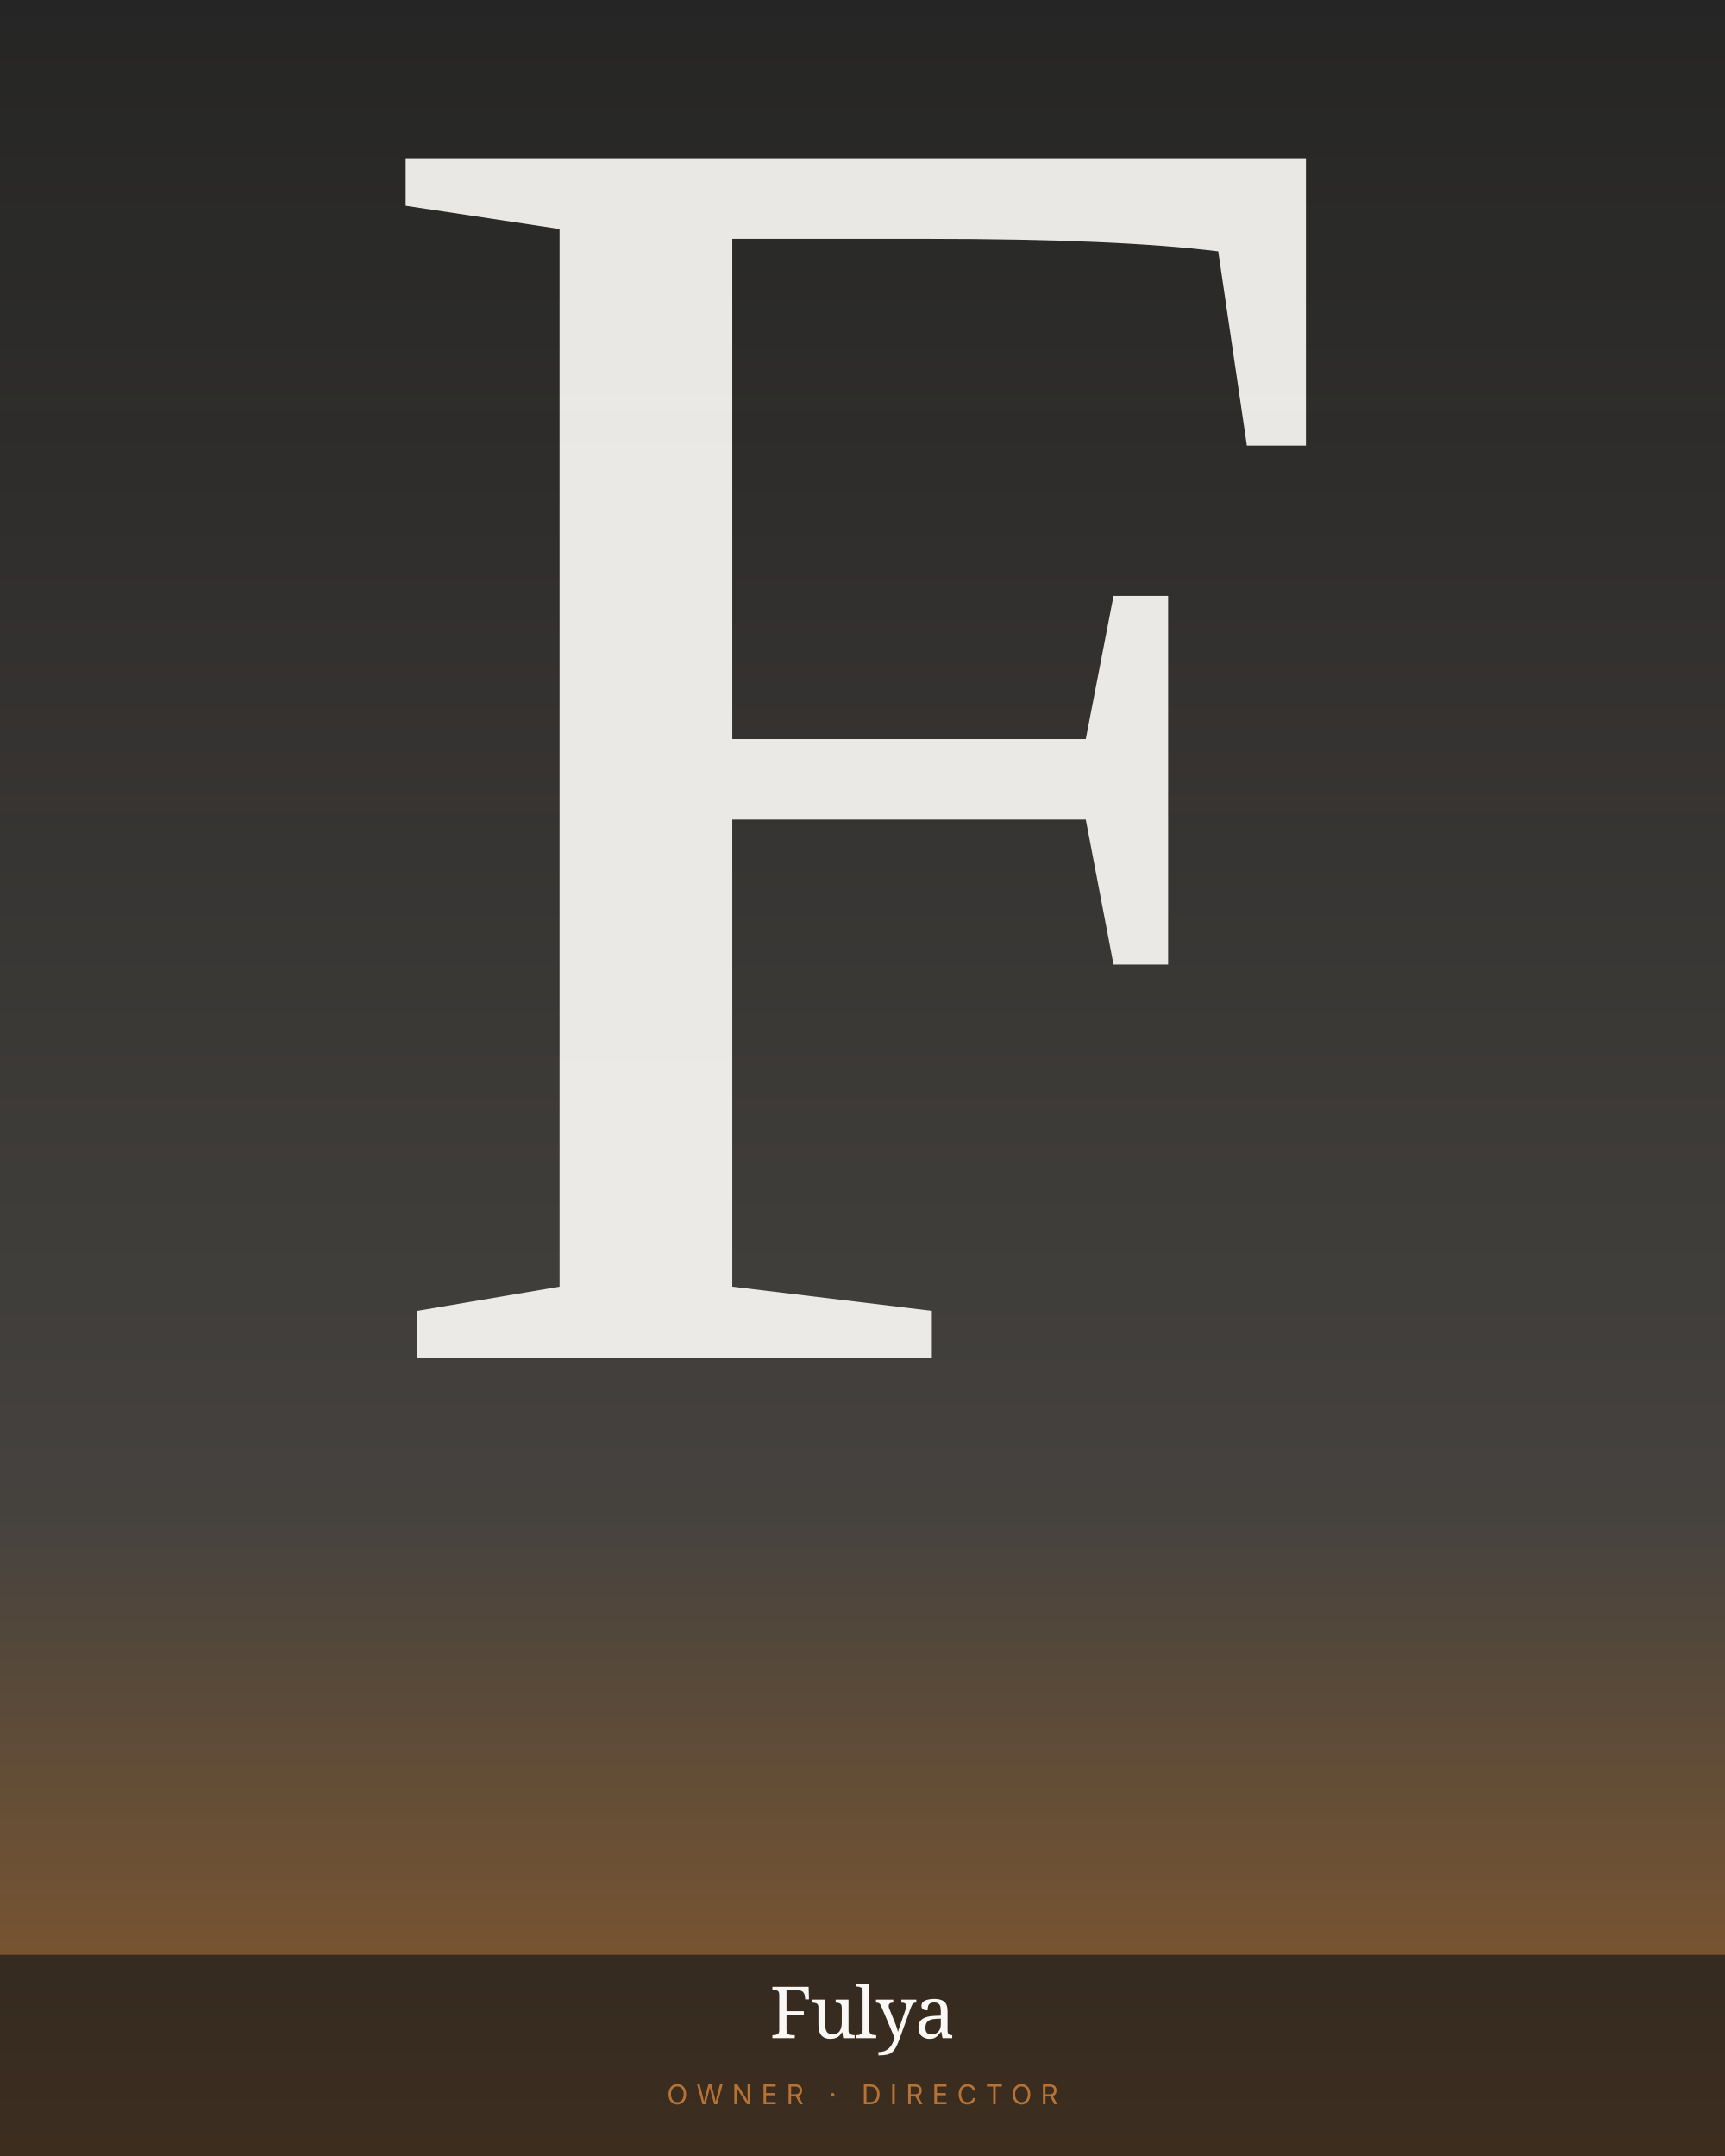
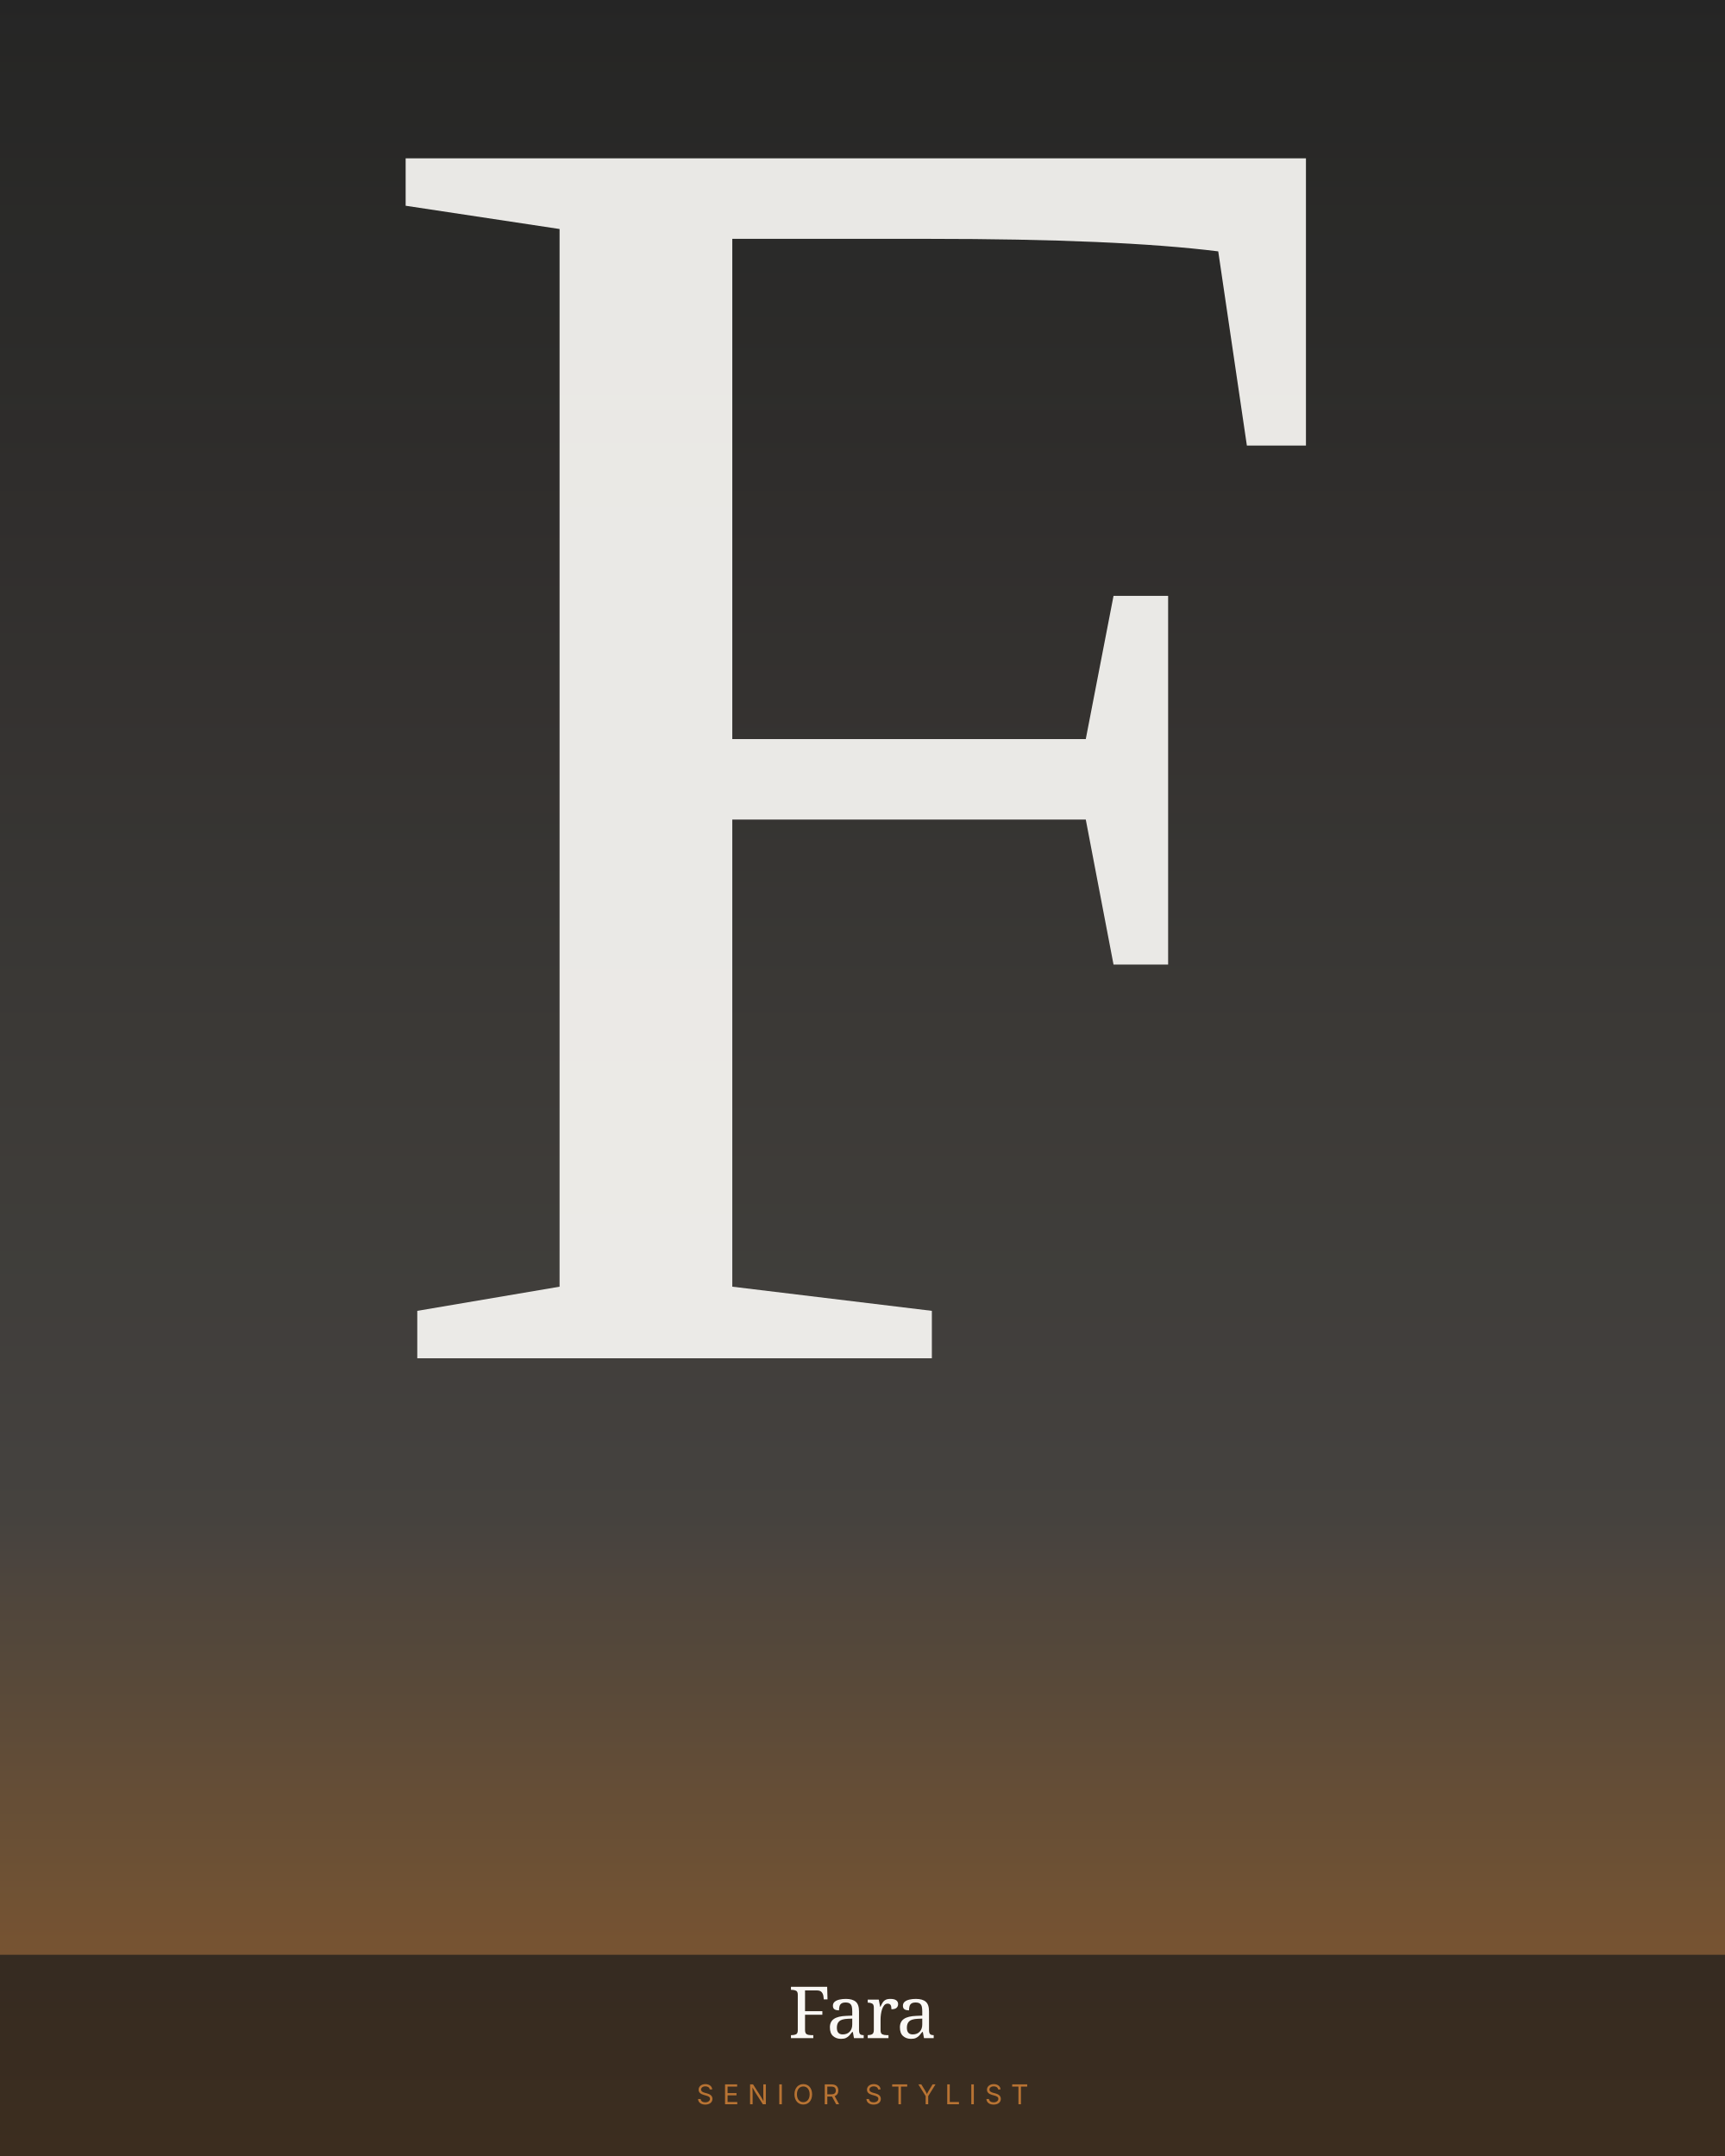
- <svg xmlns="http://www.w3.org/2000/svg" viewBox="0 0 1200 1500" preserveAspectRatio="xMidYMid slice" role="img" aria-label="Fulya — Megas Hair Salon, Coquitlam">
+ <svg xmlns="http://www.w3.org/2000/svg" viewBox="0 0 1200 1500" preserveAspectRatio="xMidYMid slice" role="img" aria-label="Fara — Megas Hair Salon, Coquitlam">
  <defs>
    <linearGradient id="warmVertical" x1="0" y1="0" x2="0" y2="1">
      <stop offset="0%" stop-color="#FAF8F5" />
      <stop offset="55%" stop-color="#F2EEE7" />
      <stop offset="100%" stop-color="#E5DFD5" />
    </linearGradient>
    <linearGradient id="warmDiagonal" x1="0" y1="0" x2="1" y2="1">
      <stop offset="0%" stop-color="#F2EEE7" />
      <stop offset="100%" stop-color="#E5DFD5" />
    </linearGradient>
    <radialGradient id="softVignette" cx="50%" cy="50%" r="75%">
      <stop offset="55%" stop-color="rgba(0,0,0,0)" />
      <stop offset="100%" stop-color="rgba(26,26,26,0.20)" />
    </radialGradient>
    <linearGradient id="inkToAccent" x1="0" y1="0" x2="0" y2="1">
      <stop offset="0%" stop-color="#1A1A1A" />
      <stop offset="70%" stop-color="#3D3A36" />
      <stop offset="100%" stop-color="#8A5524" />
    </linearGradient>
  </defs>
  <rect width="1200" height="1500" fill="url(#inkToAccent)" />
  <g opacity="0.05">
    <rect width="1200" height="1500" fill="url(#warmVertical)" />
  </g>
  <text x="600" y="945" font-family="Georgia, 'Times New Roman', serif" font-size="1275" fill="#FAF8F5" fill-opacity="0.92" text-anchor="middle" font-weight="300">F</text>
  <rect x="0" y="1360" width="1200" height="140" fill="#1A1A1A" opacity="0.7" />
-   <text x="600" y="1418" font-family="Georgia, serif" font-size="50" fill="#FAF8F5" text-anchor="middle" font-weight="500" letter-spacing="-1">Fulya</text>
-   <text x="600" y="1464" font-family="Inter, system-ui, sans-serif" font-size="19" fill="#B87333" text-anchor="middle" letter-spacing="6">OWNER · DIRECTOR</text>
+   <text x="600" y="1418" font-family="Georgia, serif" font-size="50" fill="#FAF8F5" text-anchor="middle" font-weight="500" letter-spacing="-1">Fara</text>
+   <text x="600" y="1464" font-family="Inter, system-ui, sans-serif" font-size="19" fill="#B87333" text-anchor="middle" letter-spacing="6">SENIOR STYLIST</text>
</svg>
